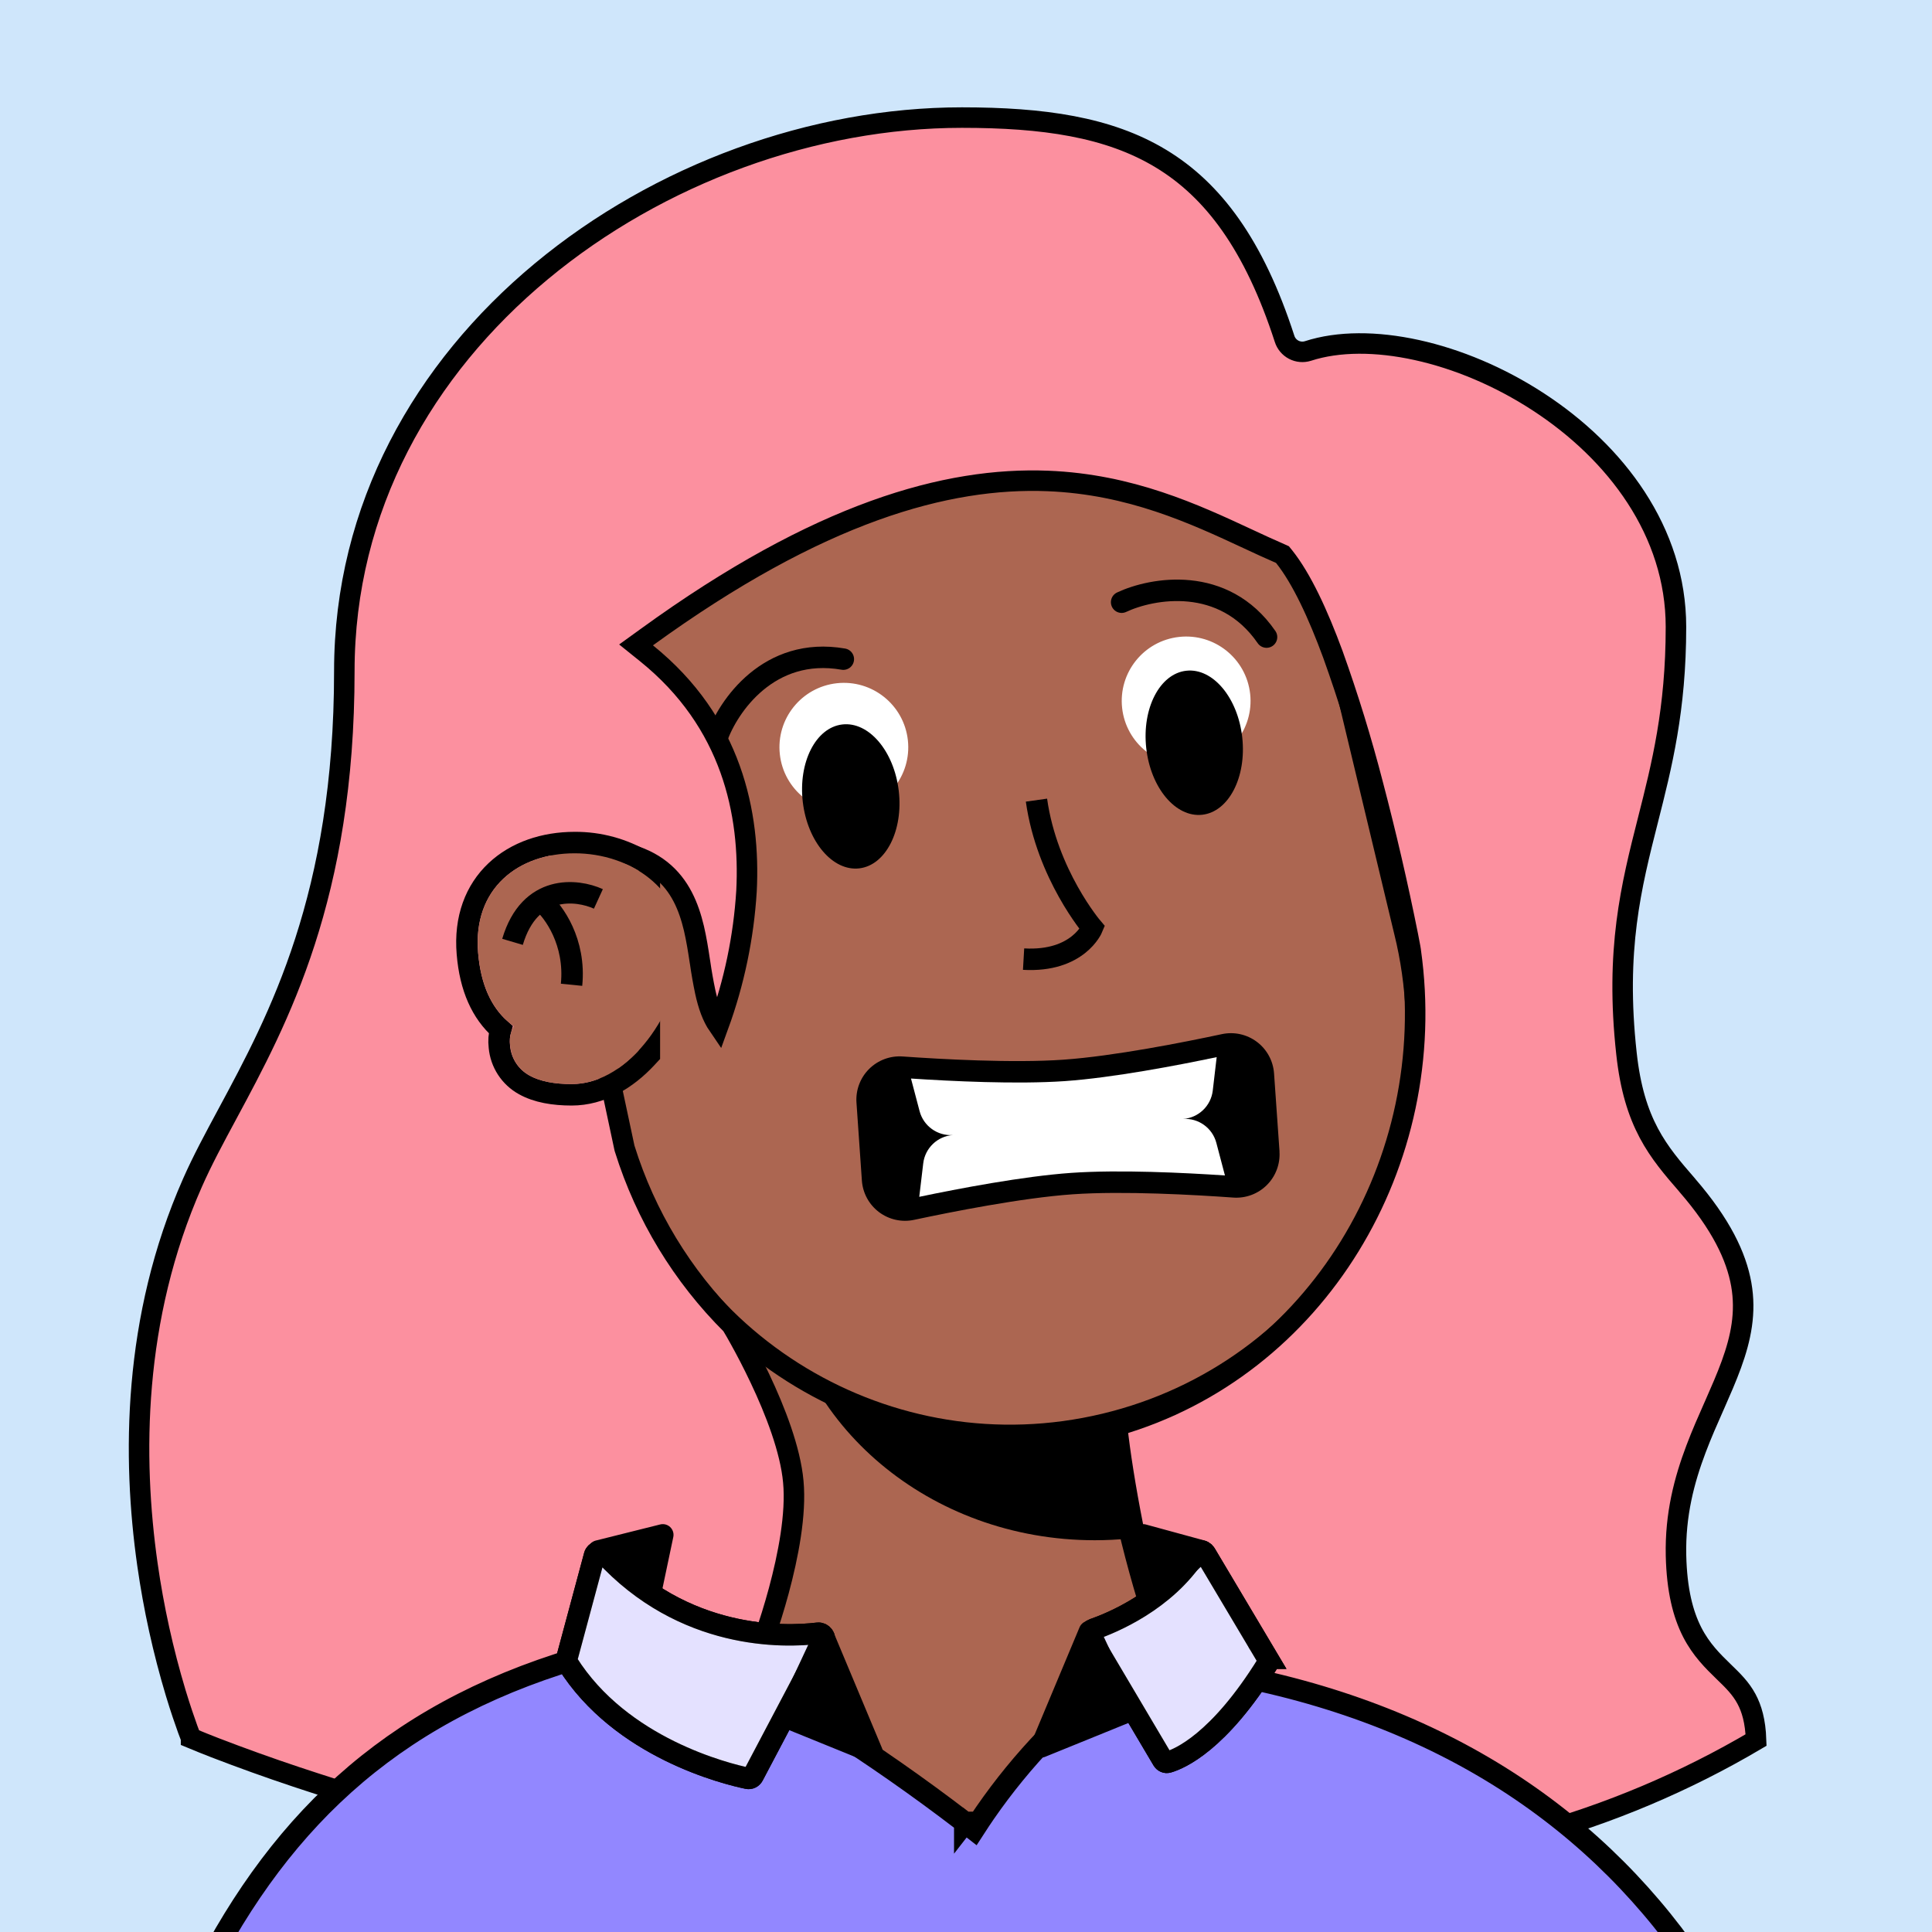
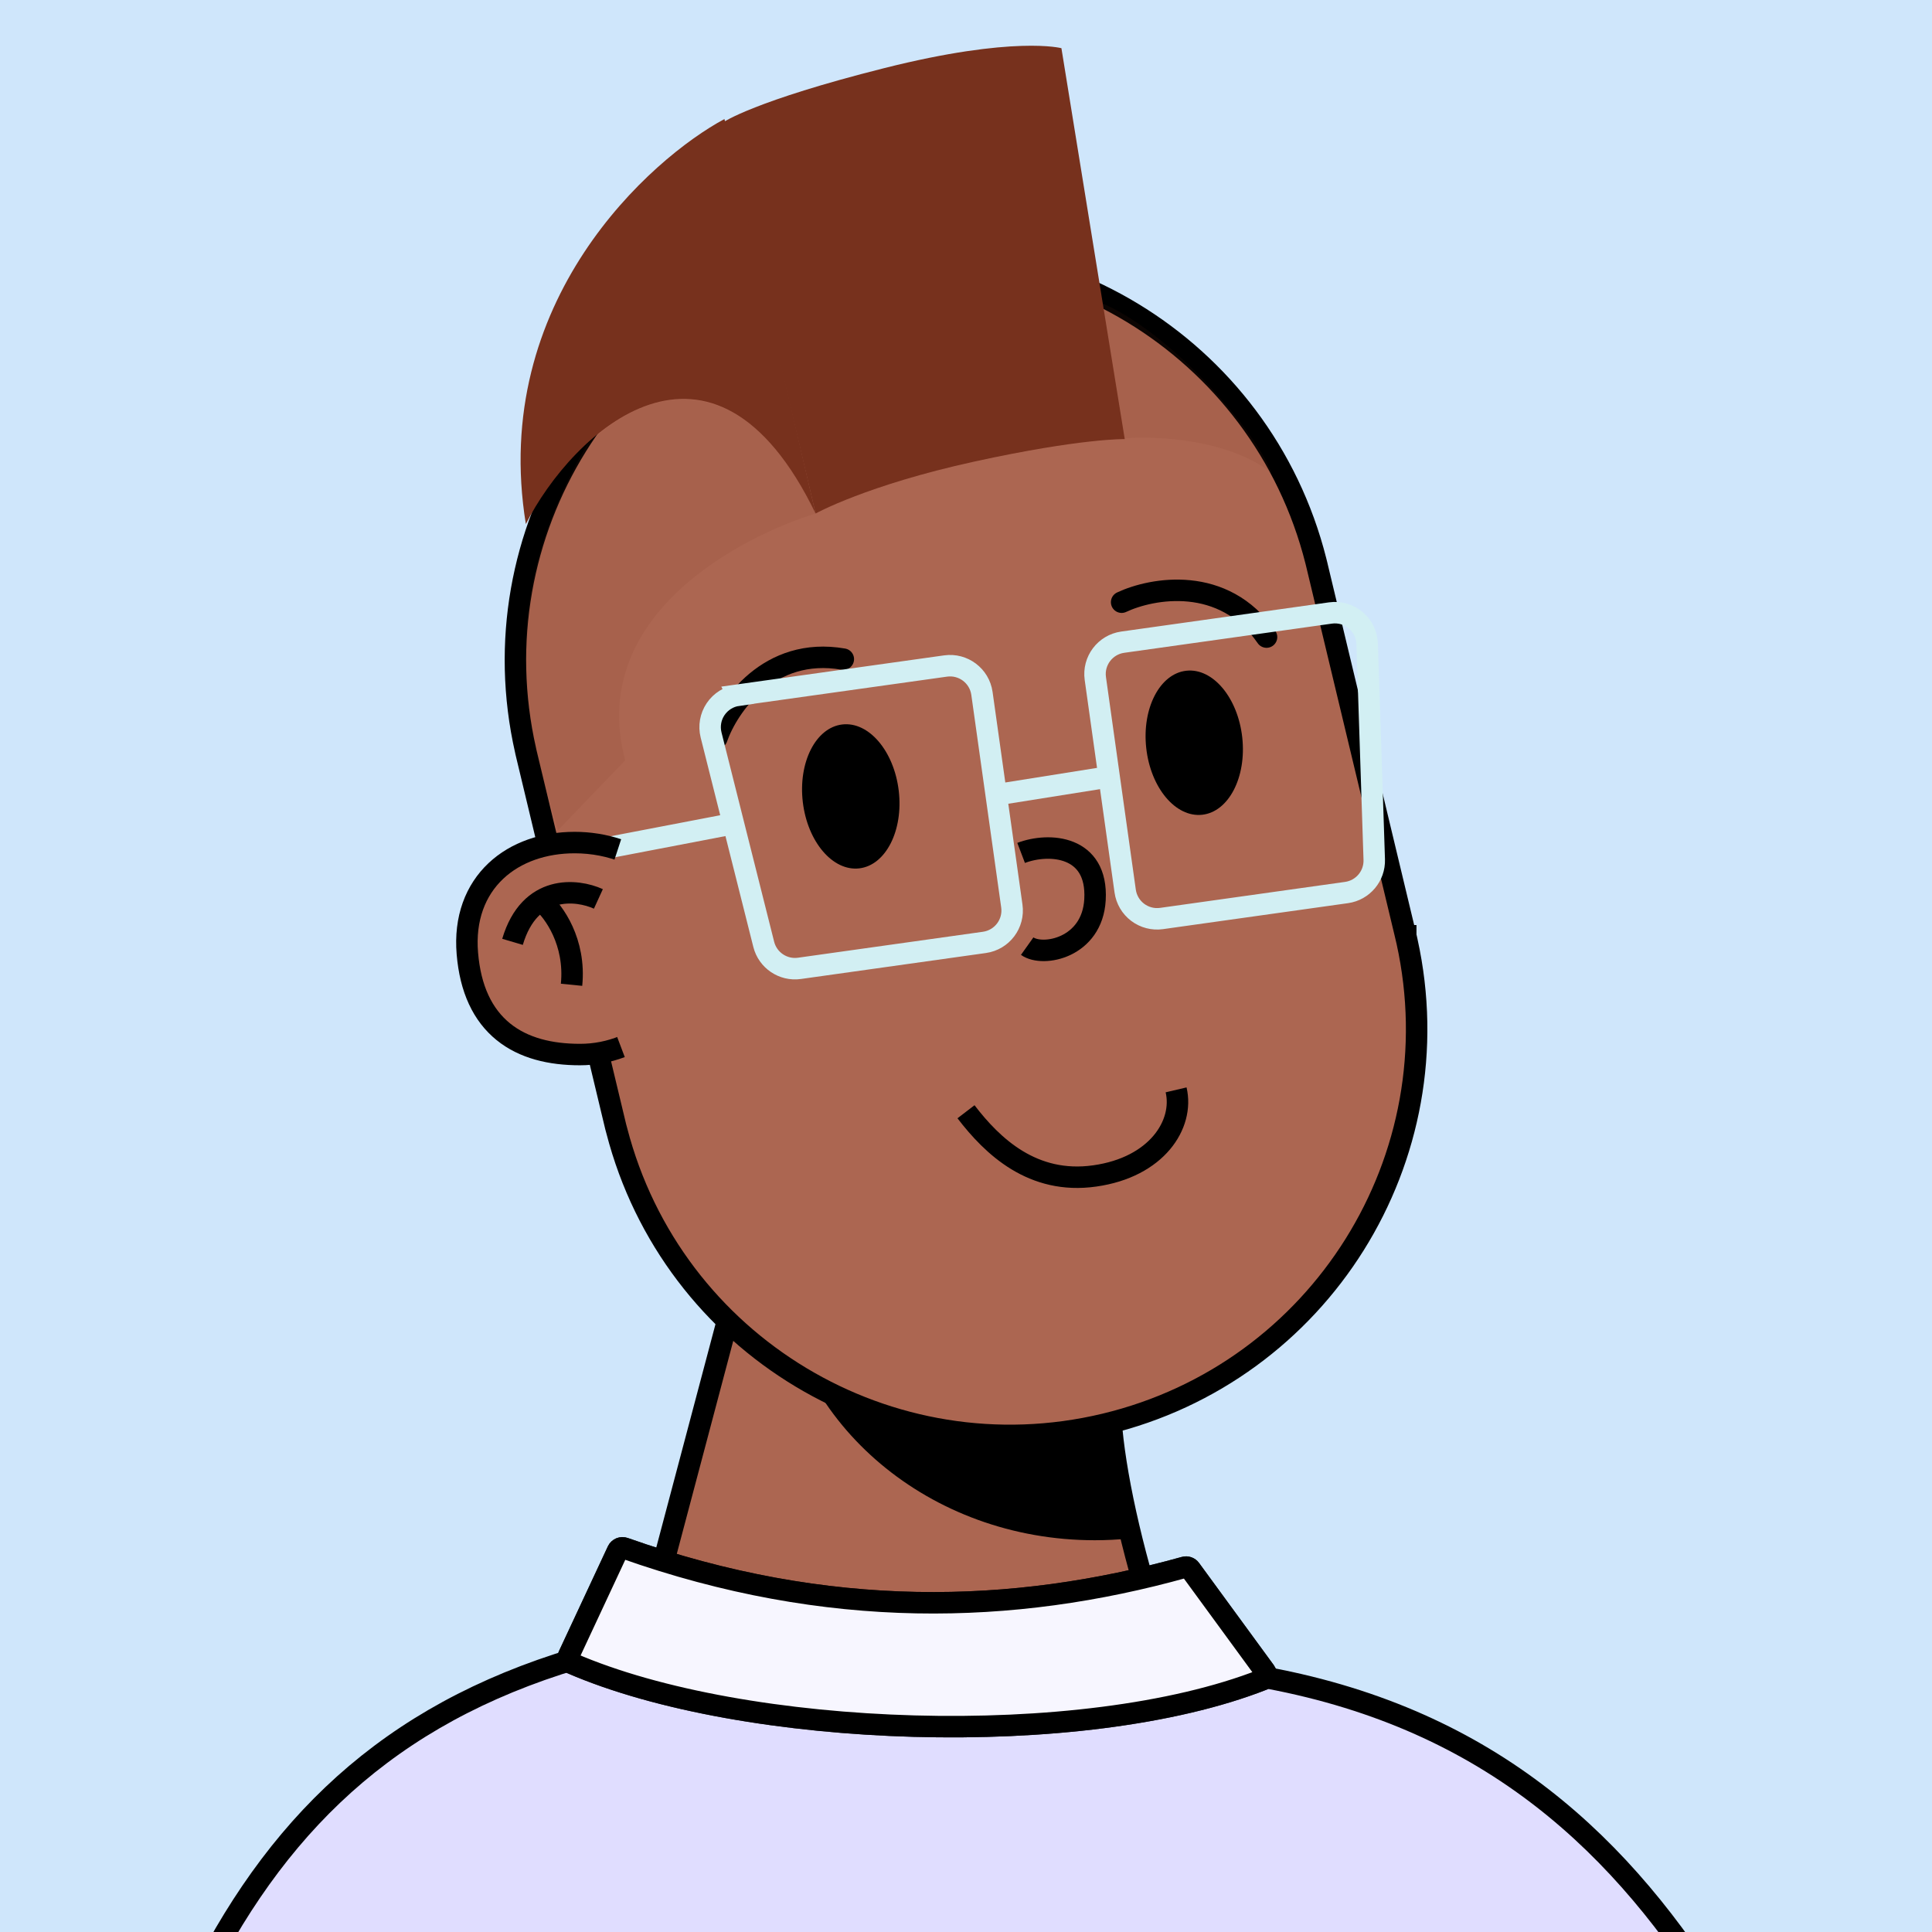
<svg xmlns="http://www.w3.org/2000/svg" viewBox="0 0 360 360" fill="none" shape-rendering="auto">
  <mask id="viewboxMask">
    <rect width="360" height="360" rx="0" ry="0" x="0" y="0" fill="#fff" />
  </mask>
  <g mask="url(#viewboxMask)">
    <rect fill="#cfe6fb" width="360" height="360" x="0" y="0" />
    <g transform="translate(80 23)">
      <path d="M154 319.5c-14.4-20-25.67-58.67-27-78L58.5 212 30 319.5h124Z" fill="#ac6651" stroke="#000" stroke-width="4" />
      <path d="M130.37 263.69c-2.1.2-4.22.31-6.37.31-30.78 0-56.05-21.57-58.76-49.1L127 241.5c.38 5.48 1.55 13.32 3.37 22.19Z" fill="#000" style="mix-blend-mode:multiply" />
      <path d="M181.94 151.37v.01l.1.4.14.65A75.72 75.72 0 0 1 34.93 187.7l-.2-.74L18 117.13l-.06-.29A75.72 75.72 0 0 1 165.2 81.55l.05.21.02.08.05.2.05.2v.01l16.4 68.44.08.34.08.34Z" fill="#ac6651" stroke="#000" stroke-width="4" />
      <g transform="translate(34 102.3)" />
    </g>
    <g transform="translate(170 183)">
-       <path d="M68.42 31.57 67.4 17a8.06 8.06 0 0 0-9.74-7.3c-6.95 1.49-20.1 4.1-29.54 4.76-9.43.66-22.82-.1-29.9-.6a8.06 8.06 0 0 0-8.63 8.58L-9.4 37a8.06 8.06 0 0 0 9.73 7.3c6.95-1.48 20.1-4.1 29.54-4.76 9.44-.66 22.82.1 29.91.61a8.06 8.06 0 0 0 8.63-8.58Z" fill="#000000" />
-       <path d="m-.25 17.97 1.6 6.07a6 6 0 0 0 6.22 4.46 6 6 0 0 0-5.54 5.28l-.74 6.23c7.28-1.52 19.34-3.83 28.3-4.46 8.98-.63 21.24-.02 28.66.48l-1.6-6.07a6 6 0 0 0-6.21-4.46 6 6 0 0 0 5.54-5.28l.73-6.24c-7.27 1.53-19.33 3.84-28.3 4.47-8.97.62-21.23.01-28.65-.48Z" fill="#fff" />
+       <path d="M10 24.16c4.94 6.45 12.43 13.6 23.98 11.96 11.55-1.62 16.68-9.6 15.17-16.04" stroke="#000000" stroke-width="4" />
    </g>
    <g transform="translate(110 102)">
      <path d="M99 10.21c5.67-2.66 19-5.1 27 6.5M23.58 35.52c2.07-5.9 9.68-17.12 23.56-14.7" stroke="#000000" stroke-width="4" stroke-linecap="round" />
    </g>
    <g transform="translate(49 11)">
-       <path d="m-13.4 312.86-.62-1.64c-.56-1.55-1.35-3.84-2.23-6.74a163.21 163.21 0 0 1-5.28-23.98c-2.81-19.77-2.8-45.8 8.4-71.12 1.8-4.09 4.07-8.3 6.52-12.85 9.47-17.6 21.77-40.46 21.77-82.45 0-30.59 14.84-56.35 36.7-74.51 21.88-18.18 50.7-28.66 78.38-28.66 15.13 0 27.3 1.73 37.07 7.64 9.72 5.87 17.37 16.05 23.05 33.58a3.47 3.47 0 0 0 4.36 2.27c11.31-3.67 28.47.04 42.95 9.5 14.42 9.4 25.62 24.15 25.62 41.91 0 15.43-2.64 25.85-5.22 36-3.12 12.3-6.13 24.16-4 43.5.7 6.45 2.15 11.03 4.16 14.82 1.98 3.73 4.48 6.62 7.12 9.66l.05.07c6.28 7.25 9.13 13.22 10.06 18.47.92 5.23-.05 9.98-1.84 14.9-.9 2.48-2 4.97-3.15 7.59l-.1.22c-1.12 2.53-2.3 5.19-3.35 7.98-2.18 5.77-3.89 12.2-3.72 19.83.15 6.48 1.3 10.91 3.01 14.27 1.7 3.32 3.89 5.44 5.8 7.3l.05.05c1.74 1.68 3.2 3.1 4.27 5.1.96 1.78 1.67 4.13 1.79 7.66a172.14 172.14 0 0 1-87.4 23.9 110.86 110.86 0 0 1-7.28-.28c-6.15-9.4-11.75-24.88-16.1-40.8-4.21-15.46-7.18-31.08-8.3-41.4 37.08-10.72 60.32-48.98 54.73-88.46l-.01-.12a5.97 5.97 0 0 0-.08-.47 76.68 76.68 0 0 0-.43-2.25 486.97 486.97 0 0 0-6.53-28.2 276.64 276.64 0 0 0-7.45-24.2c-2.76-7.5-5.83-14.15-9.1-18.24l-.3-.37-.44-.2c-1.93-.83-3.94-1.77-6.03-2.74-9.93-4.62-21.84-10.17-37.26-10.78-18.78-.74-42.56 5.78-74.7 29.09l-2.02 1.46 1.95 1.57c15.92 12.83 19.37 29.86 18.63 44.3a89.2 89.2 0 0 1-5.24 25.1c-1.16-1.69-1.9-3.82-2.45-6.33a85.19 85.19 0 0 1-.96-5.45l-.05-.3c-.3-2-.63-4.08-1.1-6.09-.96-4.01-2.57-8.02-6.14-10.86-3.58-2.84-8.8-4.25-16.4-3.83l-2.22.13.46 2.18 11.36 53.31.02.08.03.09a79.8 79.8 0 0 0 19.91 32.81 65.49 65.49 0 0 1 1.54 2.68c1.01 1.82 2.37 4.38 3.76 7.33 2.82 5.94 5.66 13.24 6.2 19.2.57 6.05-.96 13.86-2.7 20.31a129.63 129.63 0 0 1-2.84 9.14c-5.03-2.4-9.53-2.23-13.38.01-4.16 2.43-7.21 7.06-9.48 12.22-4.15 9.42-6.14 21.64-7.06 29.22A601.65 601.65 0 0 1 6.2 320.1 353.85 353.85 0 0 1-9 314.64a190.8 190.8 0 0 1-4.4-1.77Z" fill="#fc909f" stroke="#000" stroke-width="3.82" />
+       <g fill="#77311d">
+         <path opacity=".1" d="M187.99 77.18c-8-6.4-21.84-7-27.5-6.5l-8-26.5c13.6 3.2 32 24 35.5 33Z" />
+         <path d="M85.8 11.76S91.52 7.8 115.74 1.7c24.21-6.1 33.04-3.72 33.04-3.72l11.8 72.84s-8.05-.18-28.04 4.19c-20 4.38-29.56 9.67-29.56 9.67l-17.2-72.9Z" />
+         <path d="M48.99 86.68c-6.8-41.6 23.33-68.17 37-75.5l16.98 73.5c-19.2-39.6-45.33-15.17-54 2Z" />
+         <path opacity=".1" d="M67.49 130.68c-7.2-27.2 22-41.84 35.5-46-7-16.34-23-31-42.5-13-18 30.5-11 54-5.5 72l12.5-13Z" />
+       </g>
    </g>
    <g transform="translate(142 119)">
-       <circle cx="15.24" cy="20.24" r="12" transform="rotate(-6.28 15.24 20.24)" fill="#ffffff" />
-       <ellipse cx="16.53" cy="29.4" rx="9" ry="13.5" transform="rotate(-6.78 16.53 29.4)" fill="#000000" />
-       <circle cx="79.02" cy="11.61" r="12" transform="rotate(-6.28 79.02 11.61)" fill="#ffffff" />
-       <ellipse cx="80.53" cy="19.4" rx="9" ry="13.5" transform="rotate(-6.28 80.53 19.4)" fill="#000000" />
-       <g transform="translate(-40 -8)" />
+       <g fill="#000000">
+         <ellipse cx="16.53" cy="29.4" rx="9" ry="13.5" transform="rotate(-6.78 16.53 29.4)" />
+         <ellipse cx="80.53" cy="19.4" rx="9" ry="13.5" transform="rotate(-6.28 80.53 19.4)" />
+       </g>
+       <g transform="translate(-40 -8)">
+         <g stroke="#d2eff3" stroke-width="4">
+           <path d="M34.5 42.5 0 49.12" stroke-linecap="round" />
+           <path d="M35.47 18.53 74.2 13.1a6 6 0 0 1 6.77 5.1l5.57 39.62a6 6 0 0 1-5.1 6.78l-34.48 4.84a6 6 0 0 1-6.65-4.48l-9.81-39.01a6 6 0 0 1 4.98-7.4ZM145.92 3.22 107.2 8.66a6 6 0 0 0-5.1 6.78l5.56 39.6a6 6 0 0 0 6.78 5.11l34.47-4.84a6 6 0 0 0 5.16-6.14l-1.32-40.2a6 6 0 0 0-6.83-5.75ZM83.5 37.12l22-3.5" />
+         </g>
+       </g>
    </g>
    <g transform="rotate(-8 1149.44 -1186.92)">
-       <path d="M16.5 3c0 14 7 25 7 25S20 34 10 32" stroke="#000" stroke-width="4" />
+       <path d="M12.3 12.34c5.45-1.24 14.38.62 12.42 10.54-1.74 8.82-11.1 9.3-13.72 6.82" stroke="#000" stroke-width="4" />
    </g>
    <g transform="translate(84 154)">
-       <path d="M37 8.25V7.13l-.95-.59A24.91 24.91 0 0 0 23.08 3C17.44 3 12.16 4.75 8.4 8.3c-3.8 3.58-5.86 8.83-5.31 15.37.52 6.37 2.66 11.06 6.2 14.17-.29 1-.37 2.08-.24 3.21a8.98 8.98 0 0 0 4.6 7.08C16.09 49.5 19.2 50 22.52 50c5.48 0 10.29-2.95 13.95-6.89l.53-.57V8.25Z" stroke="#000" stroke-width="4" />
-       <path d="M42.97 23.98c.07-.65.1-1.3.1-1.98 0-10.22-9.5-17-20-17C12.6 5 4.09 11.5 5.09 23.5c.56 6.68 2.95 11.07 6.65 13.72a5.7 5.7 0 0 0-.68 3.6C11.68 46.1 16.19 48 22.52 48c11.1 0 19.9-14.05 20.45-24.02Z" fill="#ac6651" />
+       <path d="M30.5 6.18A23.78 23.78 0 0 0 23.08 5c-10.5 0-19 6.5-18 18.5 1.04 12.5 8.5 17 19 17A19.6 19.6 0 0 0 31 39.23" stroke="#000" stroke-width="8" />
+       <path d="M31.5 39.04a19.38 19.38 0 0 1-7.42 1.46c-10.5 0-17.96-4.5-19-17-1-12 7.5-18.5 18-18.5 3.14 0 6.19.6 8.92 1.73l-.5 32.3Z" fill="#ac6651" />
      <path d="M27.5 13.5c-4-1.83-12.8-2.8-16 8" stroke="#000" stroke-width="4" />
      <path d="M17 14c2.17 1.83 6.3 7.5 5.5 15.5" stroke="#000" stroke-width="4" />
-       <g transform="translate(3 42)" />
+       <g transform="translate(3 35)" />
    </g>
    <g transform="translate(53 272)">
      <g stroke="#000" stroke-width="4">
-         <path d="M126.77 67.58 128 66l-1.23 1.58 1.72 1.34 1.19-1.83v-.02l.05-.06.04-.05a28.57 28.57 0 0 1 .8-1.18 112.35 112.35 0 0 1 11.5-14.05c3.67-3.78 7.83-7.4 12.13-9.93 4.31-2.53 8.58-3.84 12.53-3.3C209.17 44.2 240.4 63 260.67 91h-273.3c16.3-29.34 39.49-48.02 77.07-56.59 1.6-.36 3.78-.25 6.5.38 2.7.63 5.77 1.73 9.09 3.19 6.62 2.9 14.02 7.16 20.97 11.56a355.78 355.78 0 0 1 25.24 17.63l.4.3.1.08.02.02h.01Z" fill="#9287ff" />
-         <path d="m52.61 37.08 5.17-19.23c.2-.78 1.22-1 1.76-.4C74.4 33.7 93.16 33.08 99.4 32.33c.84-.1 1.5.82 1.1 1.58L87.34 58.86c-.2.38-.62.6-1.04.5-3.95-.82-23.62-5.63-33.57-21.5a1 1 0 0 1-.12-.78ZM183.2 36.98 171.61 17.5c-.4-.66-1.37-.65-1.79 0-5.73 8.83-15.63 12.9-19.09 14.1-.62.22-.9.96-.57 1.53l13.5 22.81c.2.34.59.53.97.42 2.13-.61 9.46-3.67 18.54-18.34a1 1 0 0 0 .01-1.04Z" fill="#9287ff" />
-         <path d="m52.61 37.08 5.17-19.23c.2-.78 1.22-1 1.76-.4C74.4 33.7 93.16 33.08 99.4 32.33c.84-.1 1.5.82 1.1 1.58L87.34 58.86c-.2.38-.62.6-1.04.5-3.95-.82-23.62-5.63-33.57-21.5a1 1 0 0 1-.12-.78ZM183.2 36.98 171.61 17.5c-.4-.66-1.37-.65-1.79 0-5.73 8.83-15.63 12.9-19.09 14.1-.62.22-.9.96-.57 1.53l13.5 22.81c.2.34.59.53.97.42 2.13-.61 9.46-3.67 18.54-18.34a1 1 0 0 0 .01-1.04Z" fill="#fff" fill-opacity=".75" />
-         <path d="m109.5 54.5-9-21.5-7 15 16 6.5ZM141 53.5l9-21.5 7 15-16 6.5ZM70.5 14l-12 3 10 6.5 2-9.5ZM160 14l11 3-7 6.5-4-9.5Z" fill="#000" stroke-linejoin="round" />
+         <path d="M260.7 91H-12.64C3.67 61.66 26.86 42.98 64.44 34.4c16.02-3.65 34.67-5.47 56.56-5.47 9.46 0 16.81 1.44 23.8 3.35 2.58.7 5.18 1.5 7.84 2.3 4.4 1.34 8.97 2.72 13.91 3.86l.14.03.15.01c46.12 3.8 73.78 24.3 93.85 52.5Z" fill="#e0ddff" />
+         <path d="m52.93 36.58 9.15-19.6a1 1 0 0 1 1.25-.51c37.93 13.42 72.43 12.48 104.4 3.57a1 1 0 0 1 1.09.38l13.93 19.05a.98.98 0 0 1-.42 1.5c-33.6 13.2-96.67 10.95-128.91-3.07a.98.98 0 0 1-.49-1.32Z" fill="#e0ddff" />
+         <path opacity=".75" d="m52.93 36.58 9.15-19.6a1 1 0 0 1 1.25-.51c37.93 13.42 72.43 12.48 104.4 3.57a1 1 0 0 1 1.09.38l13.93 19.05a.98.98 0 0 1-.42 1.5c-33.6 13.2-96.67 10.95-128.91-3.07a.98.98 0 0 1-.49-1.32Z" fill="#fff" />
      </g>
    </g>
  </g>
</svg>
